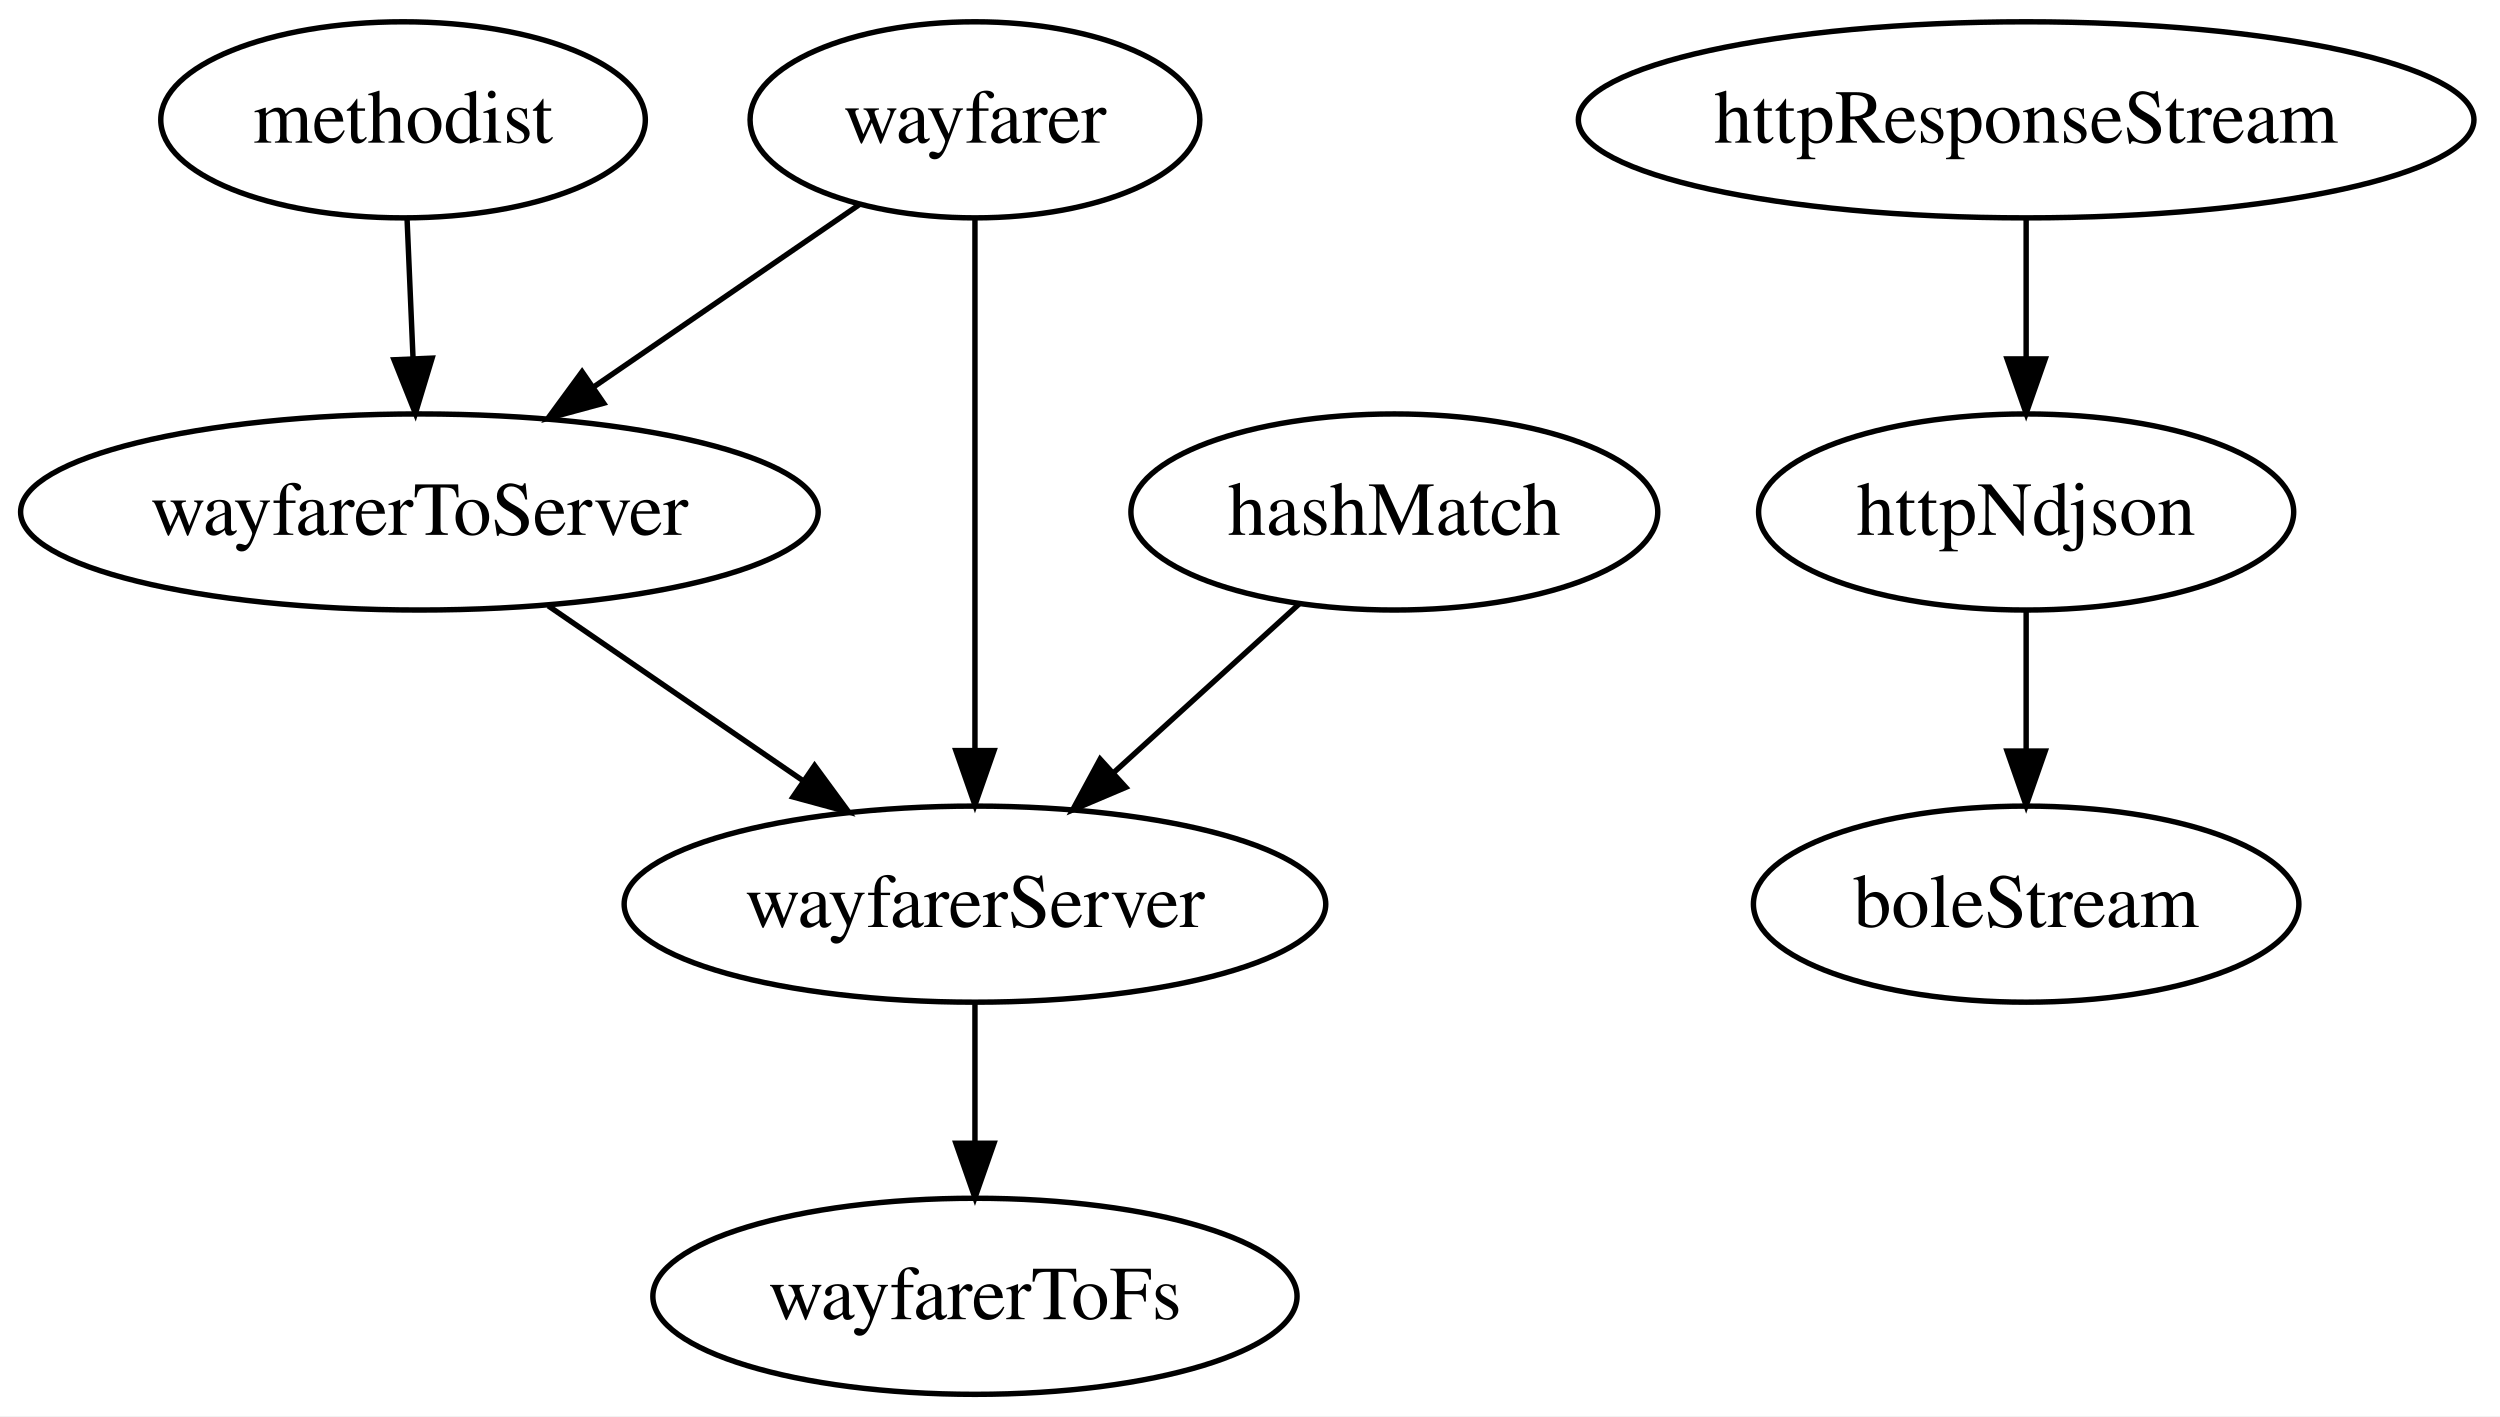
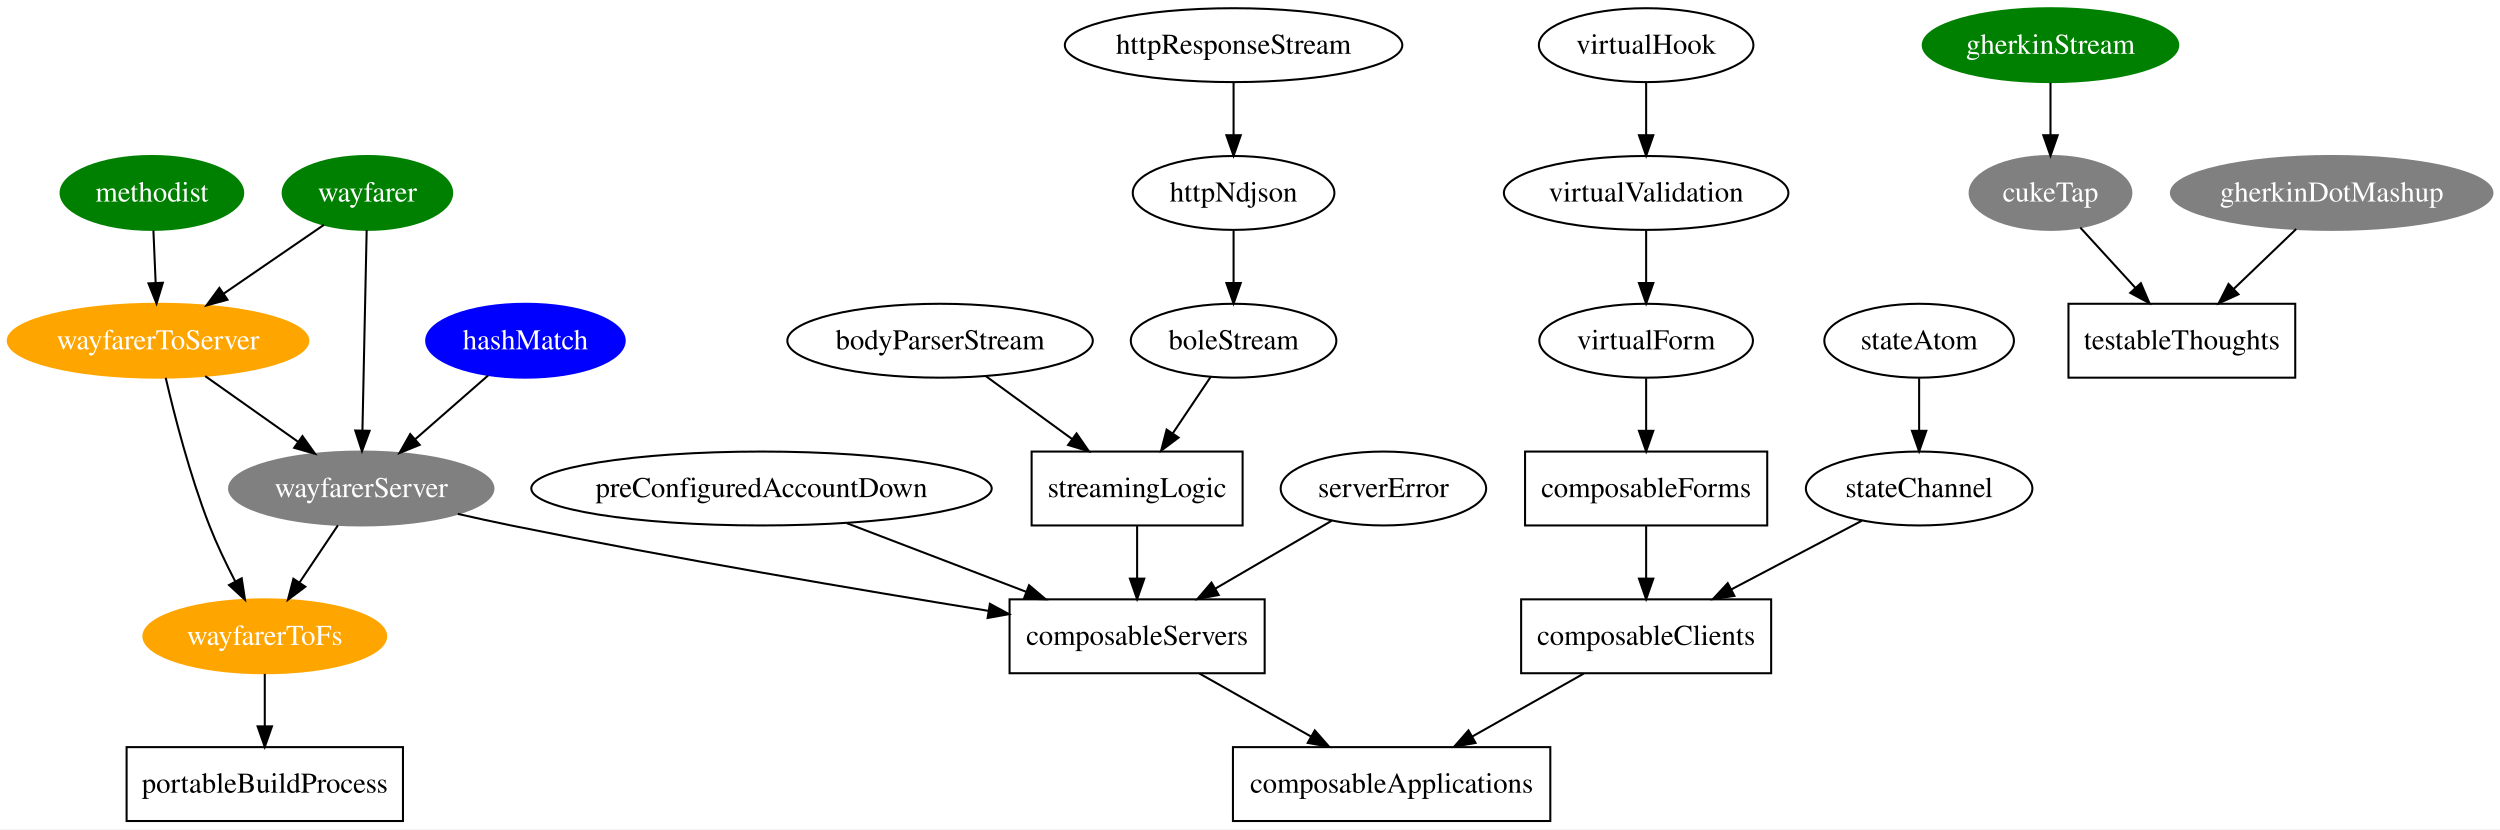
- <svg xmlns="http://www.w3.org/2000/svg" width="459pt" height="260pt" viewBox="0.00 0.00 459.00 260.00">
-   <g id="graph0" class="graph" transform="scale(1 1) rotate(0) translate(4 256)">
-     <polygon fill="white" stroke="none" points="-4,4 -4,-256 455,-256 455,4 -4,4" />
+ <svg xmlns="http://www.w3.org/2000/svg" width="1218pt" height="404pt" viewBox="0.00 0.00 1218.00 404.00">
+   <g id="graph0" class="graph" transform="scale(1 1) rotate(0) translate(4 400)">
+     <polygon fill="white" stroke="none" points="-4,4 -4,-400 1214,-400 1214,4 -4,4" />
    <g id="node1" class="node">
-       <ellipse fill="none" stroke="black" cx="175" cy="-234" rx="41.288" ry="18" />
-       <text text-anchor="middle" x="175" y="-229.8" font-family="Times,serif" font-size="14.00">wayfarer</text>
+       <ellipse fill="blue" stroke="blue" cx="252" cy="-234" rx="48.365" ry="18" />
+       <text text-anchor="middle" x="252" y="-229.8" font-family="Times,serif" font-size="14.00" fill="white">hashMatch</text>
+     </g>
+     <g id="node6" class="node">
+       <ellipse fill="gray" stroke="gray" cx="172" cy="-162" rx="64.408" ry="18" />
+       <text text-anchor="middle" x="172" y="-157.8" font-family="Times,serif" font-size="14.00" fill="white">wayfarerServer</text>
+     </g>
+     <g id="edge3" class="edge">
+       <path fill="none" stroke="black" d="M233.847,-217.116C223.359,-207.939 209.981,-196.233 198.351,-186.057" />
+       <polygon fill="black" stroke="black" points="200.467,-183.258 190.637,-179.307 195.858,-188.526 200.467,-183.258" />
+     </g>
+     <g id="node2" class="node">
+       <ellipse fill="green" stroke="green" cx="70" cy="-306" rx="44.483" ry="18" />
+       <text text-anchor="middle" x="70" y="-301.8" font-family="Times,serif" font-size="14.00" fill="white">methodist</text>
+     </g>
+     <g id="node5" class="node">
+       <ellipse fill="orange" stroke="orange" cx="73" cy="-234" rx="73.219" ry="18" />
+       <text text-anchor="middle" x="73" y="-229.8" font-family="Times,serif" font-size="14.00" fill="white">wayfarerToServer</text>
+     </g>
+     <g id="edge1" class="edge">
+       <path fill="none" stroke="black" d="M70.742,-287.697C71.072,-279.983 71.469,-270.712 71.838,-262.112" />
+       <polygon fill="black" stroke="black" points="75.335,-262.245 72.267,-252.104 68.342,-261.945 75.335,-262.245" />
    </g>
    <g id="node3" class="node">
-       <ellipse fill="none" stroke="black" cx="73" cy="-162" rx="73.219" ry="18" />
-       <text text-anchor="middle" x="73" y="-157.8" font-family="Times,serif" font-size="14.00">wayfarerToServer</text>
-     </g>
-     <g id="edge1" class="edge">
-       <path fill="none" stroke="black" d="M153.866,-218.496C139.784,-208.832 121.013,-195.95 105.101,-185.03" />
-       <polygon fill="black" stroke="black" points="106.829,-181.971 96.603,-179.198 102.868,-187.742 106.829,-181.971" />
-     </g>
-     <g id="node5" class="node">
-       <ellipse fill="none" stroke="black" cx="175" cy="-90" rx="64.408" ry="18" />
-       <text text-anchor="middle" x="175" y="-85.8" font-family="Times,serif" font-size="14.00">wayfarerServer</text>
-     </g>
-     <g id="edge3" class="edge">
-       <path fill="none" stroke="black" d="M175,-215.871C175,-191.67 175,-147.211 175,-118.393" />
-       <polygon fill="black" stroke="black" points="178.5,-118.189 175,-108.189 171.5,-118.189 178.5,-118.189" />
-     </g>
-     <g id="node2" class="node">
-       <ellipse fill="none" stroke="black" cx="70" cy="-234" rx="44.483" ry="18" />
-       <text text-anchor="middle" x="70" y="-229.8" font-family="Times,serif" font-size="14.00">methodist</text>
+       <ellipse fill="green" stroke="green" cx="175" cy="-306" rx="41.288" ry="18" />
+       <text text-anchor="middle" x="175" y="-301.8" font-family="Times,serif" font-size="14.00" fill="white">wayfarer</text>
    </g>
    <g id="edge2" class="edge">
-       <path fill="none" stroke="black" d="M70.742,-215.697C71.072,-207.983 71.469,-198.712 71.838,-190.112" />
-       <polygon fill="black" stroke="black" points="75.335,-190.245 72.267,-180.104 68.342,-189.945 75.335,-190.245" />
+       <path fill="none" stroke="black" d="M153.866,-290.496C139.784,-280.832 121.013,-267.95 105.101,-257.03" />
+       <polygon fill="black" stroke="black" points="106.829,-253.971 96.603,-251.198 102.868,-259.742 106.829,-253.971" />
    </g>
    <g id="edge4" class="edge">
-       <path fill="none" stroke="black" d="M96.657,-144.765C110.53,-135.244 128.236,-123.093 143.304,-112.752" />
-       <polygon fill="black" stroke="black" points="145.558,-115.45 151.823,-106.906 141.597,-109.679 145.558,-115.45" />
+       <path fill="none" stroke="black" d="M174.638,-287.871C174.127,-263.67 173.188,-219.211 172.579,-190.393" />
+       <polygon fill="black" stroke="black" points="176.074,-190.113 172.363,-180.189 169.075,-190.261 176.074,-190.113" />
    </g>
    <g id="node4" class="node">
-       <ellipse fill="none" stroke="black" cx="252" cy="-162" rx="48.365" ry="18" />
-       <text text-anchor="middle" x="252" y="-157.8" font-family="Times,serif" font-size="14.00">hashMatch</text>
+       <ellipse fill="orange" stroke="orange" cx="125" cy="-90" rx="59.137" ry="18" />
+       <text text-anchor="middle" x="125" y="-85.8" font-family="Times,serif" font-size="14.00" fill="white">wayfarerToFs</text>
+     </g>
+     <g id="node23" class="node">
+       <polygon fill="none" stroke="black" points="192.32,-36 57.68,-36 57.68,-0 192.32,-0 192.32,-36" />
+       <text text-anchor="middle" x="125" y="-13.8" font-family="Times,serif" font-size="14.00">portableBuildProcess</text>
+     </g>
+     <g id="edge25" class="edge">
+       <path fill="none" stroke="black" d="M125,-71.697C125,-63.983 125,-54.712 125,-46.112" />
+       <polygon fill="black" stroke="black" points="128.5,-46.104 125,-36.104 121.5,-46.104 128.5,-46.104" />
+     </g>
+     <g id="edge6" class="edge">
+       <path fill="none" stroke="black" d="M76.731,-215.944C80.947,-197.785 88.479,-168.366 98,-144 101.55,-134.915 106.156,-125.319 110.555,-116.826" />
+       <polygon fill="black" stroke="black" points="113.755,-118.263 115.367,-107.792 107.577,-114.973 113.755,-118.263" />
    </g>
    <g id="edge5" class="edge">
-       <path fill="none" stroke="black" d="M234.528,-145.116C224.433,-135.939 211.556,-124.233 200.363,-114.057" />
-       <polygon fill="black" stroke="black" points="202.691,-111.444 192.938,-107.307 197.983,-116.624 202.691,-111.444" />
-     </g>
-     <g id="node6" class="node">
-       <ellipse fill="none" stroke="black" cx="175" cy="-18" rx="59.137" ry="18" />
-       <text text-anchor="middle" x="175" y="-13.8" font-family="Times,serif" font-size="14.00">wayfarerToFs</text>
-     </g>
-     <g id="edge6" class="edge">
-       <path fill="none" stroke="black" d="M175,-71.697C175,-63.983 175,-54.712 175,-46.112" />
-       <polygon fill="black" stroke="black" points="178.5,-46.104 175,-36.104 171.5,-46.104 178.5,-46.104" />
+       <path fill="none" stroke="black" d="M95.961,-216.765C109.427,-207.244 126.612,-195.093 141.237,-184.752" />
+       <polygon fill="black" stroke="black" points="143.36,-187.537 149.504,-178.906 139.319,-181.822 143.36,-187.537" />
+     </g>
+     <g id="edge7" class="edge">
+       <path fill="none" stroke="black" d="M160.623,-144.055C155.023,-135.715 148.158,-125.491 141.955,-116.252" />
+       <polygon fill="black" stroke="black" points="144.753,-114.14 136.273,-107.789 138.941,-118.042 144.753,-114.14" />
+     </g>
+     <g id="node13" class="node">
+       <polygon fill="none" stroke="black" points="612.142,-108 487.858,-108 487.858,-72 612.142,-72 612.142,-108" />
+       <text text-anchor="middle" x="550" y="-85.8" font-family="Times,serif" font-size="14.00">composableServers</text>
+     </g>
+     <g id="edge12" class="edge">
+       <path fill="none" stroke="black" d="M219.037,-149.633C227.655,-147.668 236.584,-145.71 245,-144 324.203,-127.91 415.598,-112.435 477.532,-102.404" />
+       <polygon fill="black" stroke="black" points="478.28,-105.829 487.595,-100.781 477.165,-98.918 478.28,-105.829" />
    </g>
    <g id="node7" class="node">
-       <ellipse fill="none" stroke="black" cx="368" cy="-234" rx="82.217" ry="18" />
-       <text text-anchor="middle" x="368" y="-229.8" font-family="Times,serif" font-size="14.00">httpResponseStream</text>
+       <ellipse fill="none" stroke="black" cx="597" cy="-378" rx="82.217" ry="18" />
+       <text text-anchor="middle" x="597" y="-373.8" font-family="Times,serif" font-size="14.00">httpResponseStream</text>
    </g>
    <g id="node8" class="node">
-       <ellipse fill="none" stroke="black" cx="368" cy="-162" rx="49.122" ry="18" />
-       <text text-anchor="middle" x="368" y="-157.8" font-family="Times,serif" font-size="14.00">httpNdjson</text>
-     </g>
-     <g id="edge7" class="edge">
-       <path fill="none" stroke="black" d="M368,-215.697C368,-207.983 368,-198.712 368,-190.112" />
-       <polygon fill="black" stroke="black" points="371.5,-190.104 368,-180.104 364.5,-190.104 371.5,-190.104" />
+       <ellipse fill="none" stroke="black" cx="597" cy="-306" rx="49.122" ry="18" />
+       <text text-anchor="middle" x="597" y="-301.8" font-family="Times,serif" font-size="14.00">httpNdjson</text>
+     </g>
+     <g id="edge8" class="edge">
+       <path fill="none" stroke="black" d="M597,-359.697C597,-351.983 597,-342.712 597,-334.112" />
+       <polygon fill="black" stroke="black" points="600.5,-334.104 597,-324.104 593.5,-334.104 600.5,-334.104" />
    </g>
    <g id="node9" class="node">
-       <ellipse fill="none" stroke="black" cx="368" cy="-90" rx="50.073" ry="18" />
-       <text text-anchor="middle" x="368" y="-85.8" font-family="Times,serif" font-size="14.00">boleStream</text>
-     </g>
-     <g id="edge8" class="edge">
-       <path fill="none" stroke="black" d="M368,-143.697C368,-135.983 368,-126.712 368,-118.112" />
-       <polygon fill="black" stroke="black" points="371.5,-118.104 368,-108.104 364.5,-118.104 371.5,-118.104" />
+       <ellipse fill="none" stroke="black" cx="597" cy="-234" rx="50.073" ry="18" />
+       <text text-anchor="middle" x="597" y="-229.8" font-family="Times,serif" font-size="14.00">boleStream</text>
+     </g>
+     <g id="edge9" class="edge">
+       <path fill="none" stroke="black" d="M597,-287.697C597,-279.983 597,-270.712 597,-262.112" />
+       <polygon fill="black" stroke="black" points="600.5,-262.104 597,-252.104 593.5,-262.104 600.5,-262.104" />
+     </g>
+     <g id="node11" class="node">
+       <polygon fill="none" stroke="black" points="601.397,-180 498.603,-180 498.603,-144 601.397,-144 601.397,-180" />
+       <text text-anchor="middle" x="550" y="-157.8" font-family="Times,serif" font-size="14.00">streamingLogic</text>
+     </g>
+     <g id="edge14" class="edge">
+       <path fill="none" stroke="black" d="M585.862,-216.411C580.349,-208.2 573.567,-198.099 567.39,-188.9" />
+       <polygon fill="black" stroke="black" points="570.194,-186.798 561.714,-180.447 564.383,-190.7 570.194,-186.798" />
+     </g>
+     <g id="node10" class="node">
+       <ellipse fill="none" stroke="black" cx="454" cy="-234" rx="74.415" ry="18" />
+       <text text-anchor="middle" x="454" y="-229.8" font-family="Times,serif" font-size="14.00">bodyParserStream</text>
+     </g>
+     <g id="edge10" class="edge">
+       <path fill="none" stroke="black" d="M476.266,-216.765C488.742,-207.667 504.512,-196.168 518.262,-186.142" />
+       <polygon fill="black" stroke="black" points="520.498,-188.844 526.516,-180.124 516.374,-183.188 520.498,-188.844" />
+     </g>
+     <g id="edge15" class="edge">
+       <path fill="none" stroke="black" d="M550,-143.697C550,-135.983 550,-126.712 550,-118.112" />
+       <polygon fill="black" stroke="black" points="553.5,-118.104 550,-108.104 546.5,-118.104 553.5,-118.104" />
+     </g>
+     <g id="node12" class="node">
+       <ellipse fill="none" stroke="black" cx="670" cy="-162" rx="50.054" ry="18" />
+       <text text-anchor="middle" x="670" y="-157.8" font-family="Times,serif" font-size="14.00">serverError</text>
+     </g>
+     <g id="edge11" class="edge">
+       <path fill="none" stroke="black" d="M644.844,-146.326C628.425,-136.748 606.678,-124.062 588.151,-113.255" />
+       <polygon fill="black" stroke="black" points="589.753,-110.137 579.352,-108.122 586.226,-116.184 589.753,-110.137" />
+     </g>
+     <g id="node24" class="node">
+       <polygon fill="none" stroke="black" points="751.311,-36 596.689,-36 596.689,-0 751.311,-0 751.311,-36" />
+       <text text-anchor="middle" x="674" y="-13.8" font-family="Times,serif" font-size="14.00">composableApplications</text>
+     </g>
+     <g id="edge26" class="edge">
+       <path fill="none" stroke="black" d="M580.334,-71.876C596.697,-62.639 617.083,-51.131 634.654,-41.212" />
+       <polygon fill="black" stroke="black" points="636.562,-44.154 643.55,-36.19 633.121,-38.058 636.562,-44.154" />
+     </g>
+     <g id="node14" class="node">
+       <ellipse fill="none" stroke="black" cx="367" cy="-162" rx="112.156" ry="18" />
+       <text text-anchor="middle" x="367" y="-157.8" font-family="Times,serif" font-size="14.00">preConfiguredAccountDown</text>
+     </g>
+     <g id="edge13" class="edge">
+       <path fill="none" stroke="black" d="M408.526,-145.116C434.373,-135.229 467.894,-122.407 495.819,-111.725" />
+       <polygon fill="black" stroke="black" points="497.352,-114.886 505.442,-108.044 494.851,-108.348 497.352,-114.886" />
+     </g>
+     <g id="node15" class="node">
+       <ellipse fill="green" stroke="green" cx="995" cy="-378" rx="62.255" ry="18" />
+       <text text-anchor="middle" x="995" y="-373.8" font-family="Times,serif" font-size="14.00" fill="white">gherkinStream</text>
+     </g>
+     <g id="node16" class="node">
+       <ellipse fill="gray" stroke="gray" cx="995" cy="-306" rx="39.399" ry="18" />
+       <text text-anchor="middle" x="995" y="-301.8" font-family="Times,serif" font-size="14.00" fill="white">cukeTap</text>
+     </g>
+     <g id="edge16" class="edge">
+       <path fill="none" stroke="black" d="M995,-359.697C995,-351.983 995,-342.712 995,-334.112" />
+       <polygon fill="black" stroke="black" points="998.5,-334.104 995,-324.104 991.5,-334.104 998.5,-334.104" />
+     </g>
+     <g id="node27" class="node">
+       <polygon fill="none" stroke="black" points="1114.24,-252 1003.76,-252 1003.76,-216 1114.24,-216 1114.24,-252" />
+       <text text-anchor="middle" x="1059" y="-229.8" font-family="Times,serif" font-size="14.00">testableThoughts</text>
+     </g>
+     <g id="edge20" class="edge">
+       <path fill="none" stroke="black" d="M1009.52,-289.116C1017.44,-280.458 1027.41,-269.55 1036.33,-259.799" />
+       <polygon fill="black" stroke="black" points="1039.03,-262.034 1043.19,-252.292 1033.86,-257.311 1039.03,-262.034" />
+     </g>
+     <g id="node17" class="node">
+       <ellipse fill="gray" stroke="gray" cx="1132" cy="-306" rx="78.323" ry="18" />
+       <text text-anchor="middle" x="1132" y="-301.8" font-family="Times,serif" font-size="14.00" fill="white">gherkinDotMashup</text>
+     </g>
+     <g id="edge21" class="edge">
+       <path fill="none" stroke="black" d="M1114.7,-288.411C1105.63,-279.712 1094.35,-268.893 1084.31,-259.271" />
+       <polygon fill="black" stroke="black" points="1086.58,-256.596 1076.94,-252.201 1081.73,-261.648 1086.58,-256.596" />
+     </g>
+     <g id="node18" class="node">
+       <ellipse fill="none" stroke="black" cx="931" cy="-234" rx="46.185" ry="18" />
+       <text text-anchor="middle" x="931" y="-229.8" font-family="Times,serif" font-size="14.00">stateAtom</text>
+     </g>
+     <g id="node19" class="node">
+       <ellipse fill="none" stroke="black" cx="931" cy="-162" rx="55.178" ry="18" />
+       <text text-anchor="middle" x="931" y="-157.8" font-family="Times,serif" font-size="14.00">stateChannel</text>
+     </g>
+     <g id="edge17" class="edge">
+       <path fill="none" stroke="black" d="M931,-215.697C931,-207.983 931,-198.712 931,-190.112" />
+       <polygon fill="black" stroke="black" points="934.5,-190.104 931,-180.104 927.5,-190.104 934.5,-190.104" />
+     </g>
+     <g id="node26" class="node">
+       <polygon fill="none" stroke="black" points="858.905,-108 737.095,-108 737.095,-72 858.905,-72 858.905,-108" />
+       <text text-anchor="middle" x="798" y="-85.8" font-family="Times,serif" font-size="14.00">composableClients</text>
+     </g>
+     <g id="edge24" class="edge">
+       <path fill="none" stroke="black" d="M903.119,-146.326C884.673,-136.617 860.16,-123.716 839.446,-112.814" />
+       <polygon fill="black" stroke="black" points="841.011,-109.682 830.531,-108.122 837.751,-115.877 841.011,-109.682" />
+     </g>
+     <g id="node20" class="node">
+       <ellipse fill="none" stroke="black" cx="798" cy="-378" rx="52.266" ry="18" />
+       <text text-anchor="middle" x="798" y="-373.8" font-family="Times,serif" font-size="14.00">virtualHook</text>
+     </g>
+     <g id="node21" class="node">
+       <ellipse fill="none" stroke="black" cx="798" cy="-306" rx="69.312" ry="18" />
+       <text text-anchor="middle" x="798" y="-301.8" font-family="Times,serif" font-size="14.00">virtualValidation</text>
+     </g>
+     <g id="edge18" class="edge">
+       <path fill="none" stroke="black" d="M798,-359.697C798,-351.983 798,-342.712 798,-334.112" />
+       <polygon fill="black" stroke="black" points="801.5,-334.104 798,-324.104 794.5,-334.104 801.5,-334.104" />
+     </g>
+     <g id="node22" class="node">
+       <ellipse fill="none" stroke="black" cx="798" cy="-234" rx="52.033" ry="18" />
+       <text text-anchor="middle" x="798" y="-229.8" font-family="Times,serif" font-size="14.00">virtualForm</text>
+     </g>
+     <g id="edge19" class="edge">
+       <path fill="none" stroke="black" d="M798,-287.697C798,-279.983 798,-270.712 798,-262.112" />
+       <polygon fill="black" stroke="black" points="801.5,-262.104 798,-252.104 794.5,-262.104 801.5,-262.104" />
+     </g>
+     <g id="node25" class="node">
+       <polygon fill="none" stroke="black" points="856.992,-180 739.008,-180 739.008,-144 856.992,-144 856.992,-180" />
+       <text text-anchor="middle" x="798" y="-157.8" font-family="Times,serif" font-size="14.00">composableForms</text>
+     </g>
+     <g id="edge22" class="edge">
+       <path fill="none" stroke="black" d="M798,-215.697C798,-207.983 798,-198.712 798,-190.112" />
+       <polygon fill="black" stroke="black" points="801.5,-190.104 798,-180.104 794.5,-190.104 801.5,-190.104" />
+     </g>
+     <g id="edge23" class="edge">
+       <path fill="none" stroke="black" d="M798,-143.697C798,-135.983 798,-126.712 798,-118.112" />
+       <polygon fill="black" stroke="black" points="801.5,-118.104 798,-108.104 794.5,-118.104 801.5,-118.104" />
+     </g>
+     <g id="edge27" class="edge">
+       <path fill="none" stroke="black" d="M767.666,-71.876C751.303,-62.639 730.917,-51.131 713.346,-41.212" />
+       <polygon fill="black" stroke="black" points="714.879,-38.058 704.45,-36.19 711.438,-44.154 714.879,-38.058" />
    </g>
  </g>
</svg>
